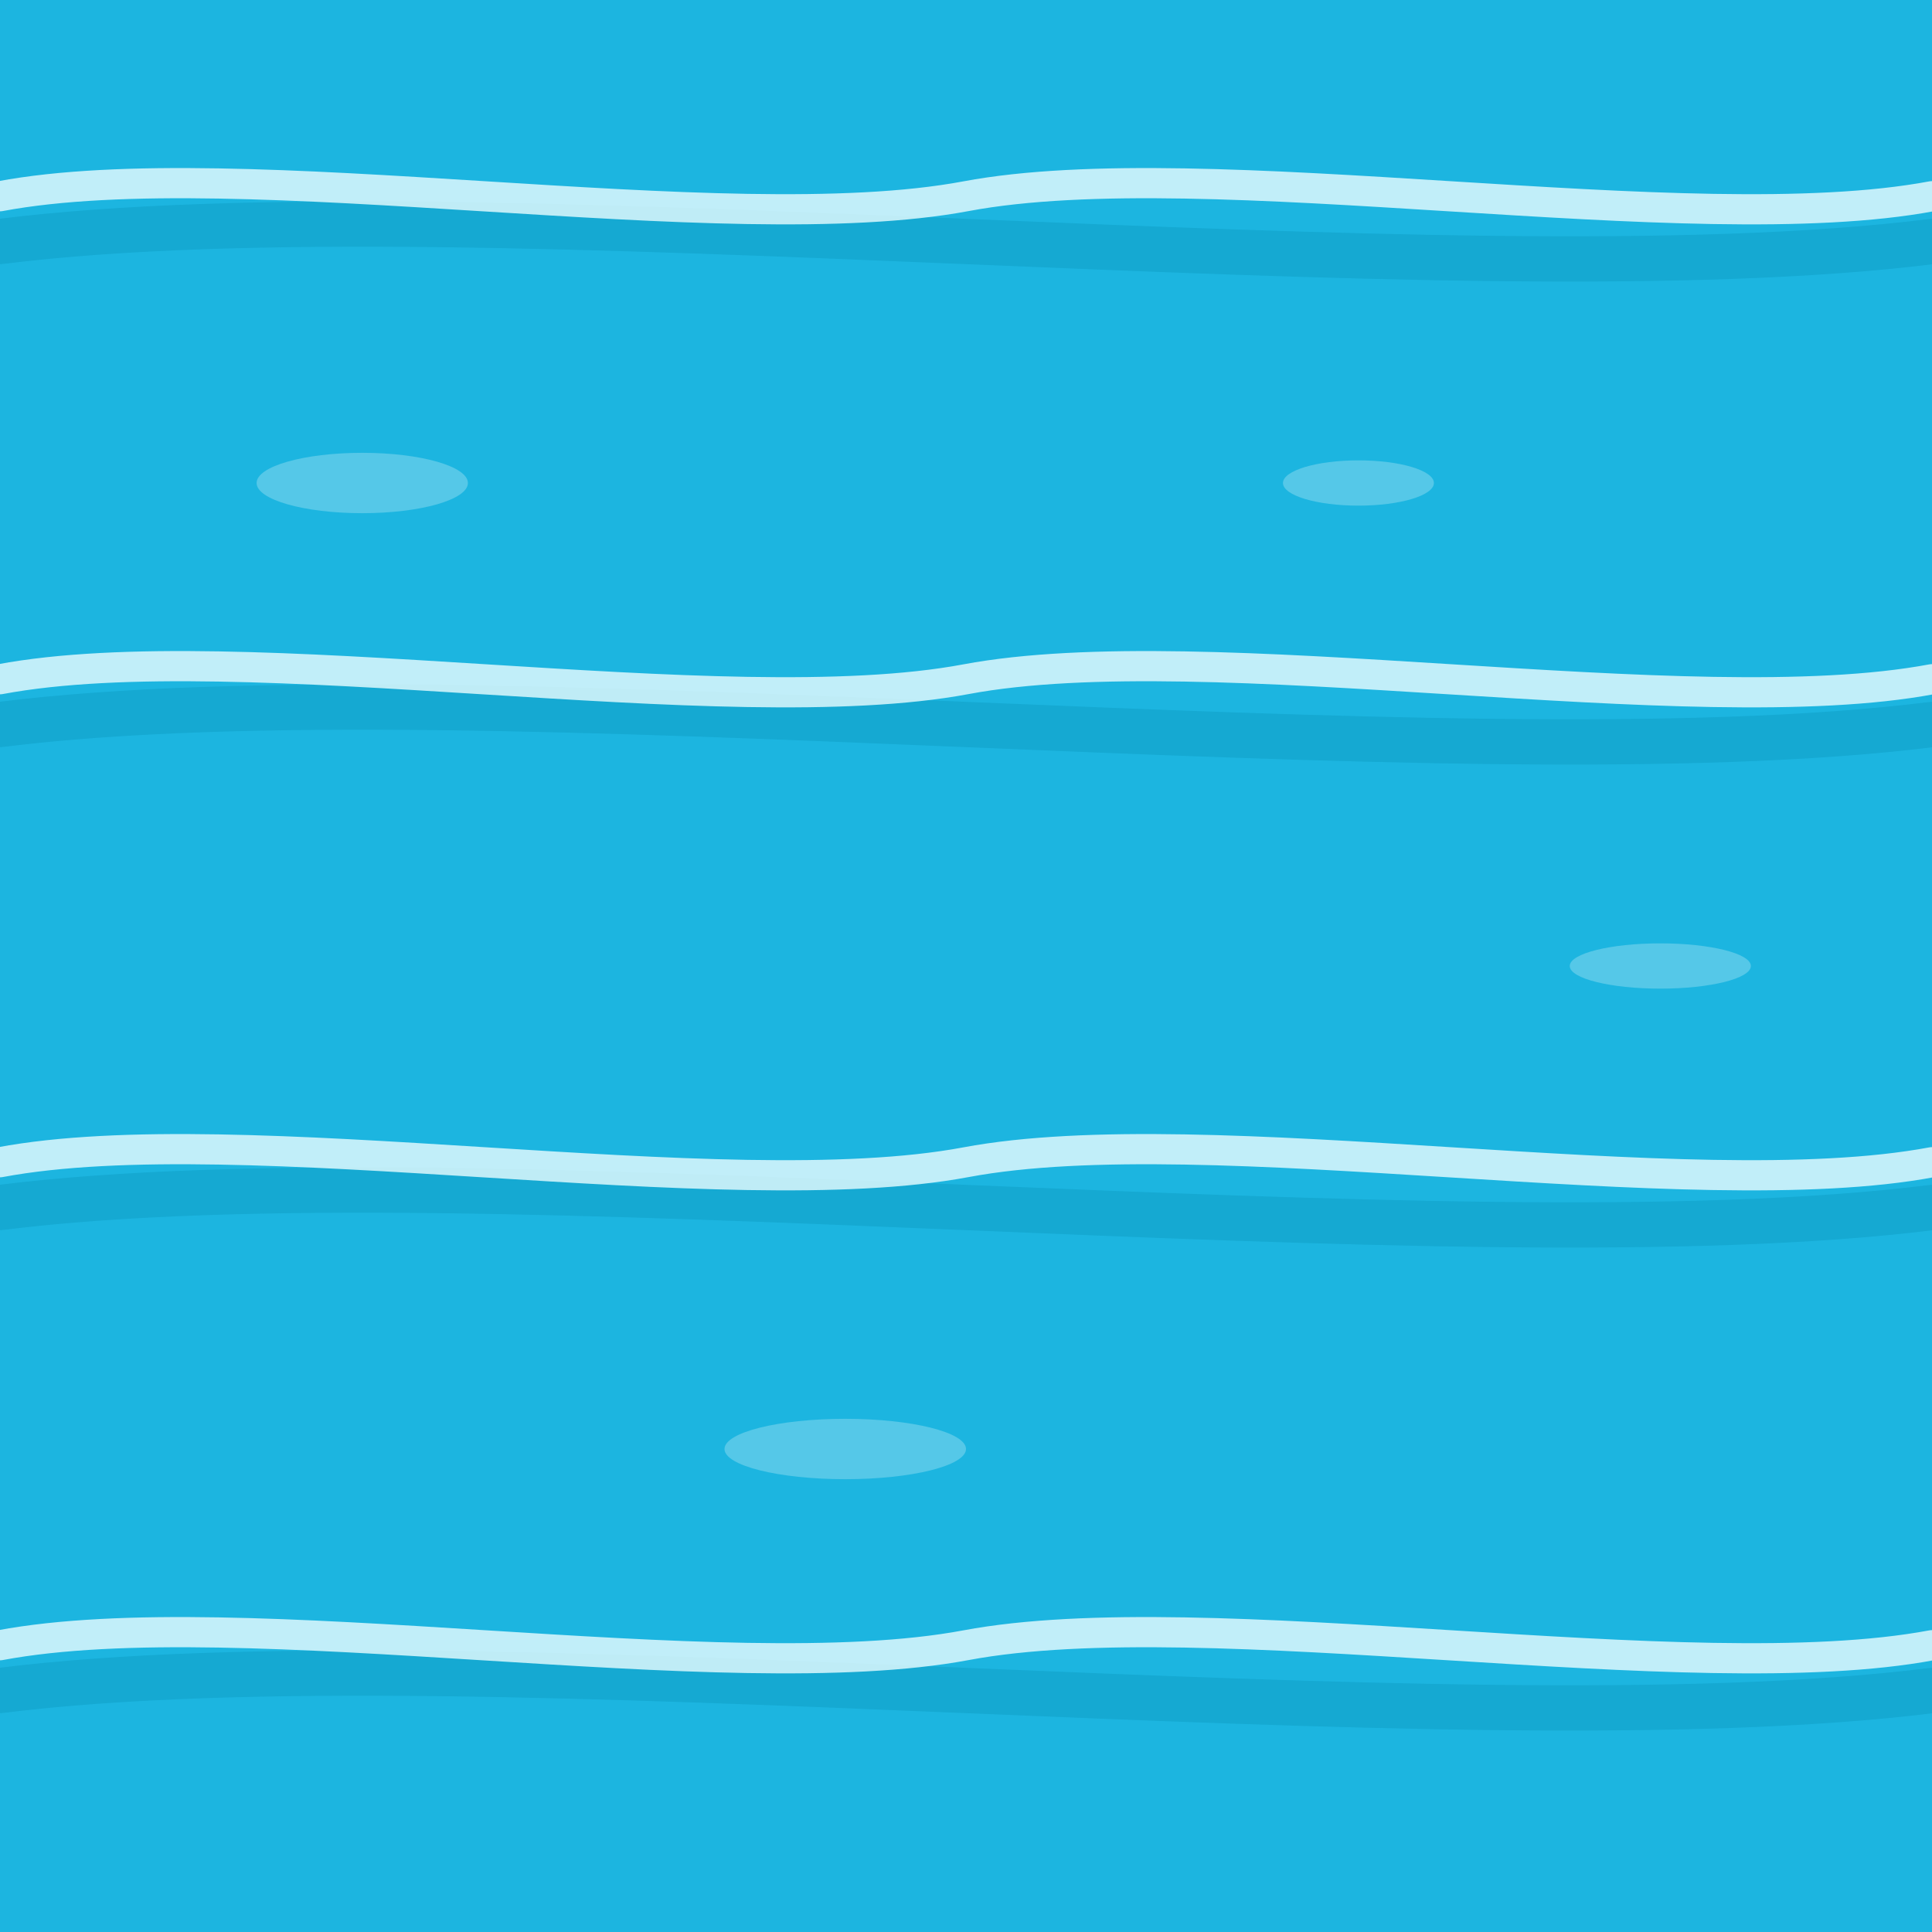
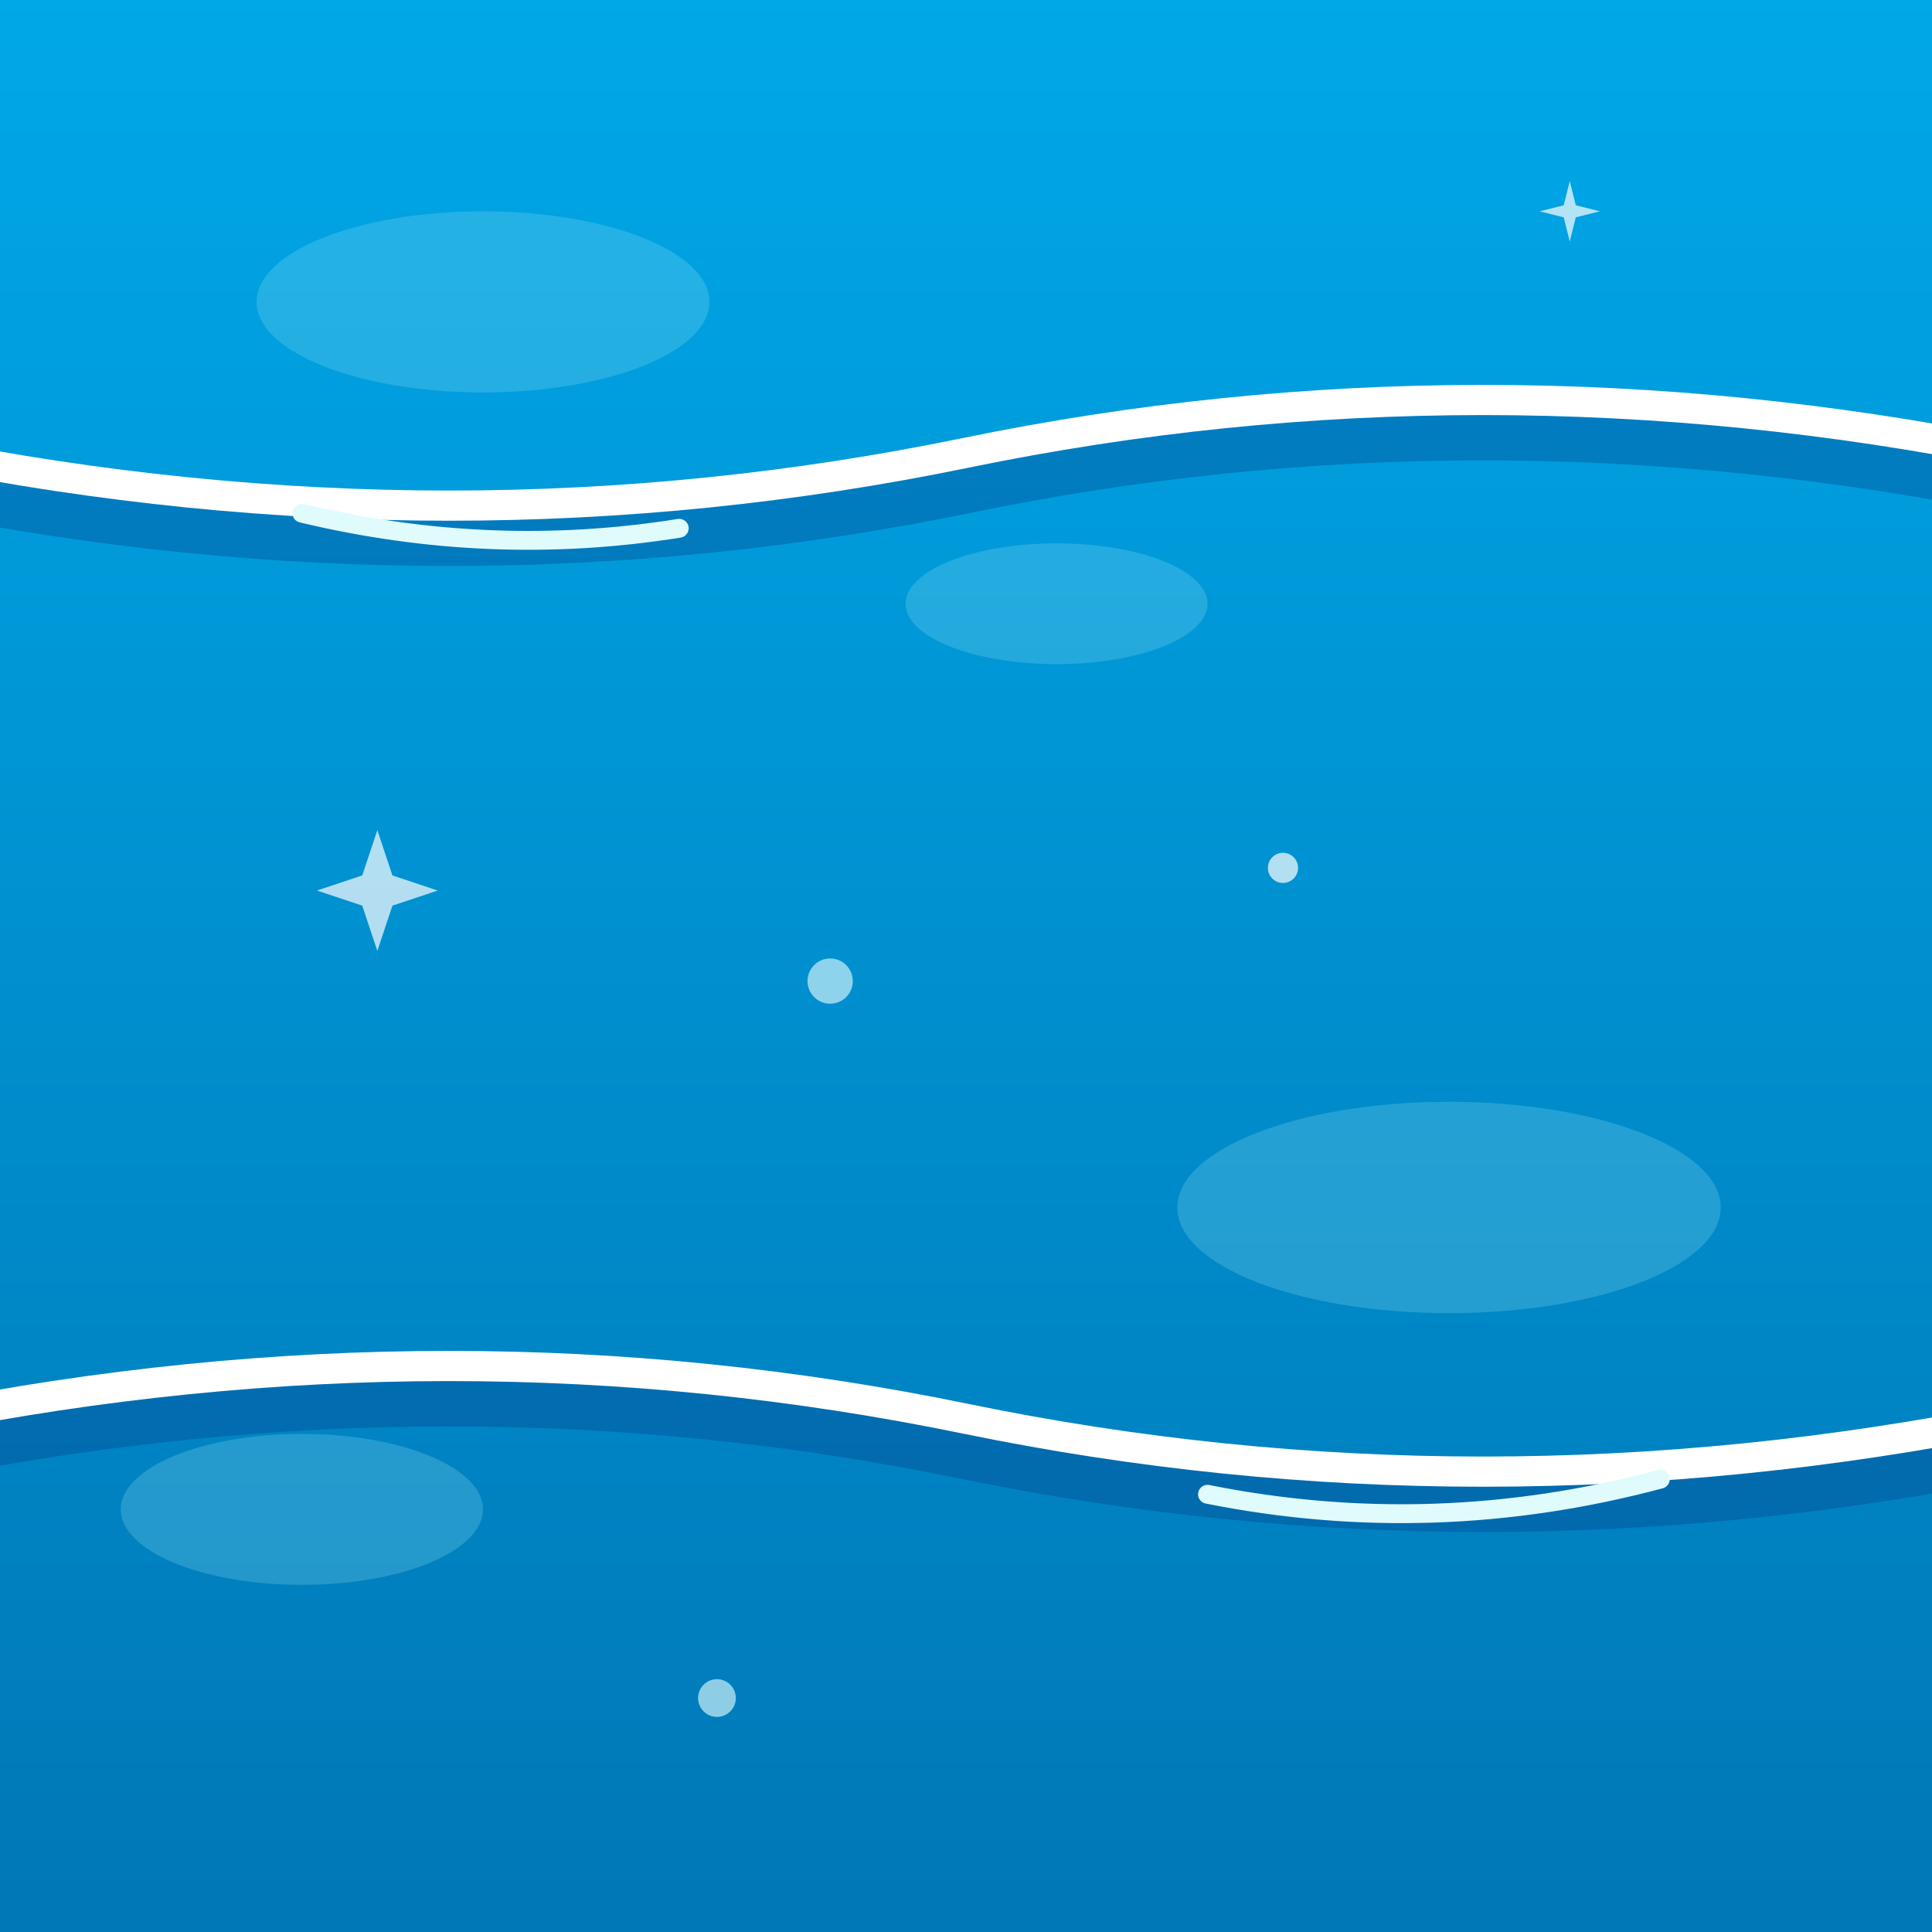
<svg xmlns="http://www.w3.org/2000/svg" viewBox="0 0 256 256" width="256" height="256">
-   <rect width="256" height="256" fill="#1cb5e0" />
-   <g fill="none" stroke="#0e9fc7" stroke-width="6" stroke-linecap="round" opacity="0.55">
-     <path d="M0 32 C64 24 192 40 256 32" />
-     <path d="M0 96 C64 88 192 104 256 96" />
-     <path d="M0 160 C64 152 192 168 256 160" />
-     <path d="M0 224 C64 216 192 232 256 224" />
+   <defs>
+     <linearGradient id="oceanGrad" x1="0%" y1="0%" x2="0%" y2="100%">
+       <stop offset="0%" stop-color="#00A8E8" />
+       <stop offset="100%" stop-color="#0077B6" />
+     </linearGradient>
+   </defs>
+   <rect width="256" height="256" fill="url(#oceanGrad)" />
+   <g fill="#90E0EF" opacity="0.25">
+     <ellipse cx="64" cy="40" rx="30" ry="12" />
+     <ellipse cx="192" cy="160" rx="36" ry="14" />
+     <ellipse cx="140" cy="80" rx="20" ry="8" />
+     <ellipse cx="40" cy="200" rx="24" ry="10" />
  </g>
-   <g fill="none" stroke="#eafcff" stroke-width="4" stroke-linecap="round" opacity="0.8">
-     <path d="M0 26 C32 20 96 32 128 26 C160 20 224 32 256 26" />
-     <path d="M0 90 C32 84 96 96 128 90 C160 84 224 96 256 90" />
-     <path d="M0 154 C32 148 96 160 128 154 C160 148 224 160 256 154" />
-     <path d="M0 218 C32 212 96 224 128 218 C160 212 224 224 256 218" />
-   </g>
-   <g fill="#ffffff" opacity="0.25">
-     <ellipse cx="48" cy="64" rx="14" ry="4" />
-     <ellipse cx="180" cy="64" rx="10" ry="3" />
-     <ellipse cx="112" cy="192" rx="16" ry="4" />
-     <ellipse cx="220" cy="128" rx="12" ry="3" />
+   <path d="M -10 64 Q 60 78 128 64 Q 196 50 266 64" fill="none" stroke="#023E8A" stroke-width="8" opacity="0.35" stroke-linecap="round" />
+   <path d="M -10 60 Q 60 74 128 60 Q 196 46 266 60" fill="none" stroke="#FFFFFF" stroke-width="4" stroke-linecap="round" />
+   <path d="M 40 68 Q 65 74 90 70" fill="none" stroke="#E0FBFC" stroke-width="2.5" stroke-linecap="round" />
+   <path d="M -10 192 Q 60 178 128 192 Q 196 206 266 192" fill="none" stroke="#023E8A" stroke-width="8" opacity="0.35" stroke-linecap="round" />
+   <path d="M -10 188 Q 60 174 128 188 Q 196 202 266 188" fill="none" stroke="#FFFFFF" stroke-width="4" stroke-linecap="round" />
+   <path d="M 160 198 Q 190 204 220 196" fill="none" stroke="#E0FBFC" stroke-width="2.5" stroke-linecap="round" />
+   <g fill="#FFFFFF" opacity="0.7">
+     <polygon points="50,110 52,116 58,118 52,120 50,126 48,120 42,118 48,116" />
+     <polygon points="210,30 211,34 215,35 211,36 210,40 209,36 205,35 209,34" transform="scale(0.8) translate(50, 0)" />
+     <circle cx="110" cy="130" r="3" fill="#CAF0F8" />
+     <circle cx="170" cy="115" r="2" fill="#FFFFFF" />
+     <circle cx="95" cy="225" r="2.5" fill="#CAF0F8" />
  </g>
</svg>
